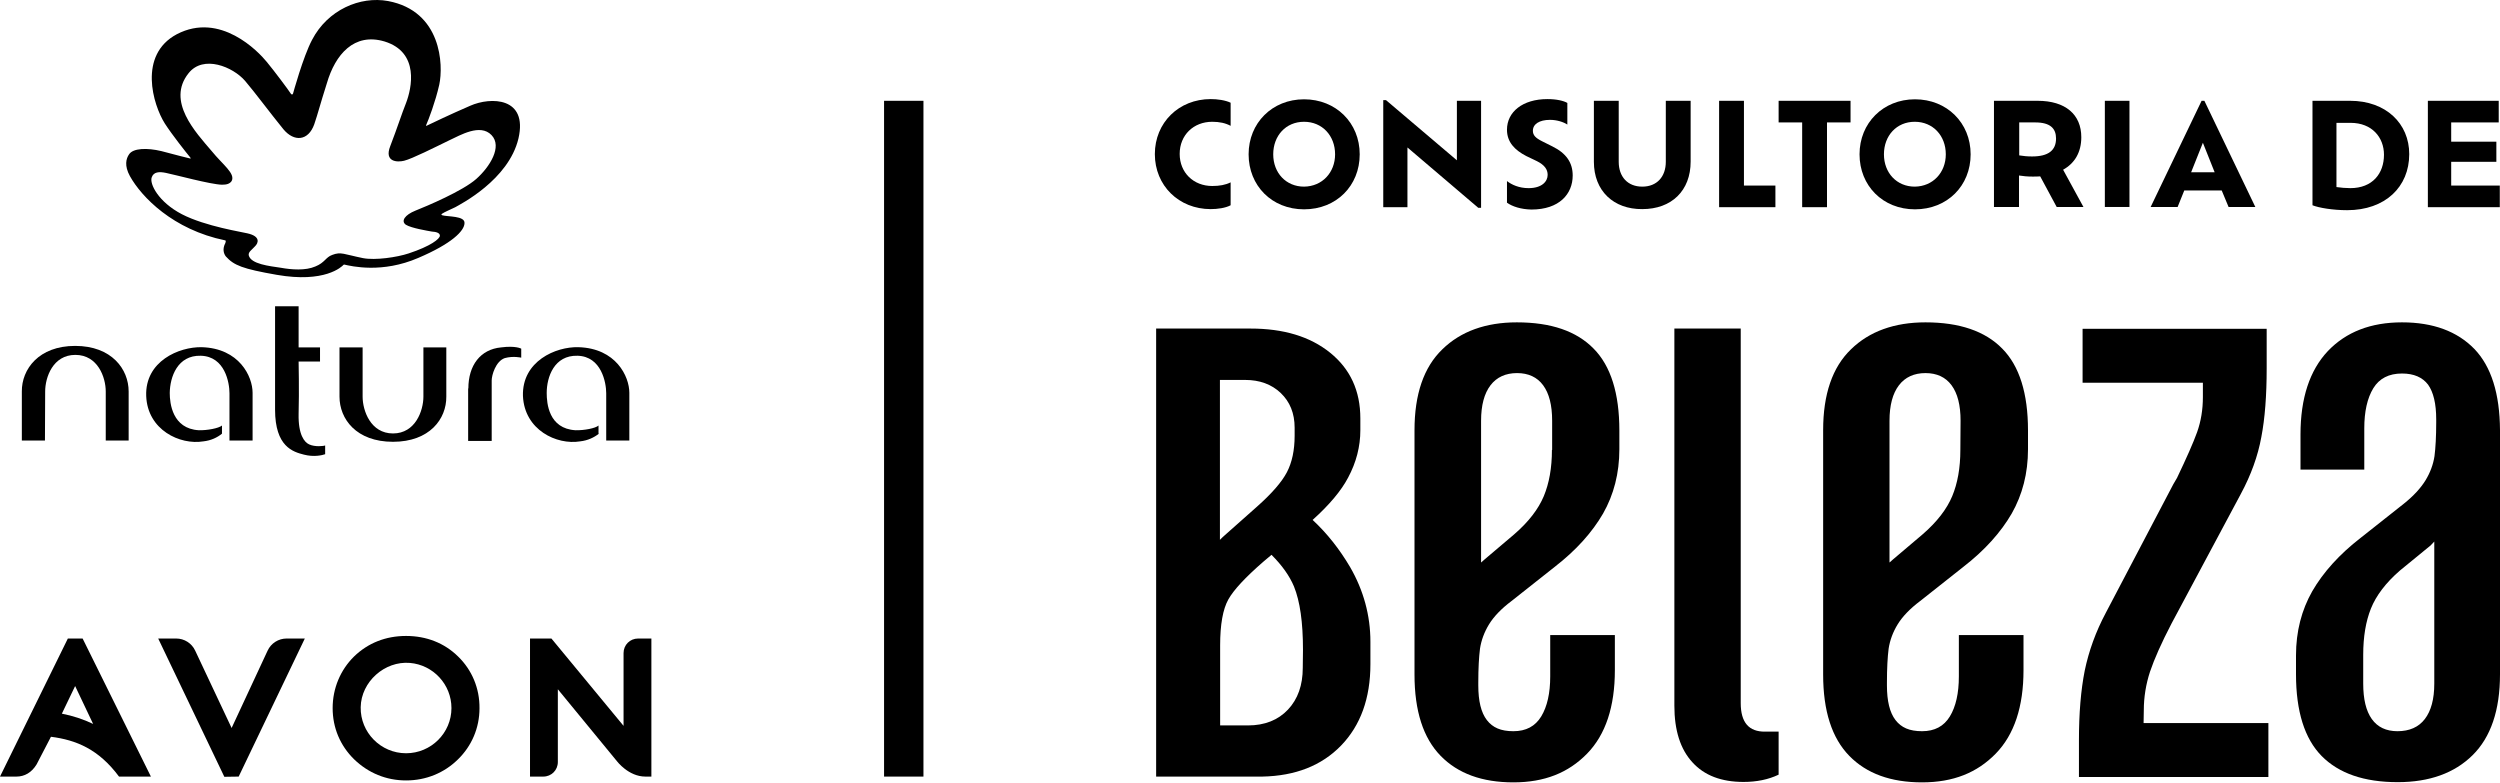
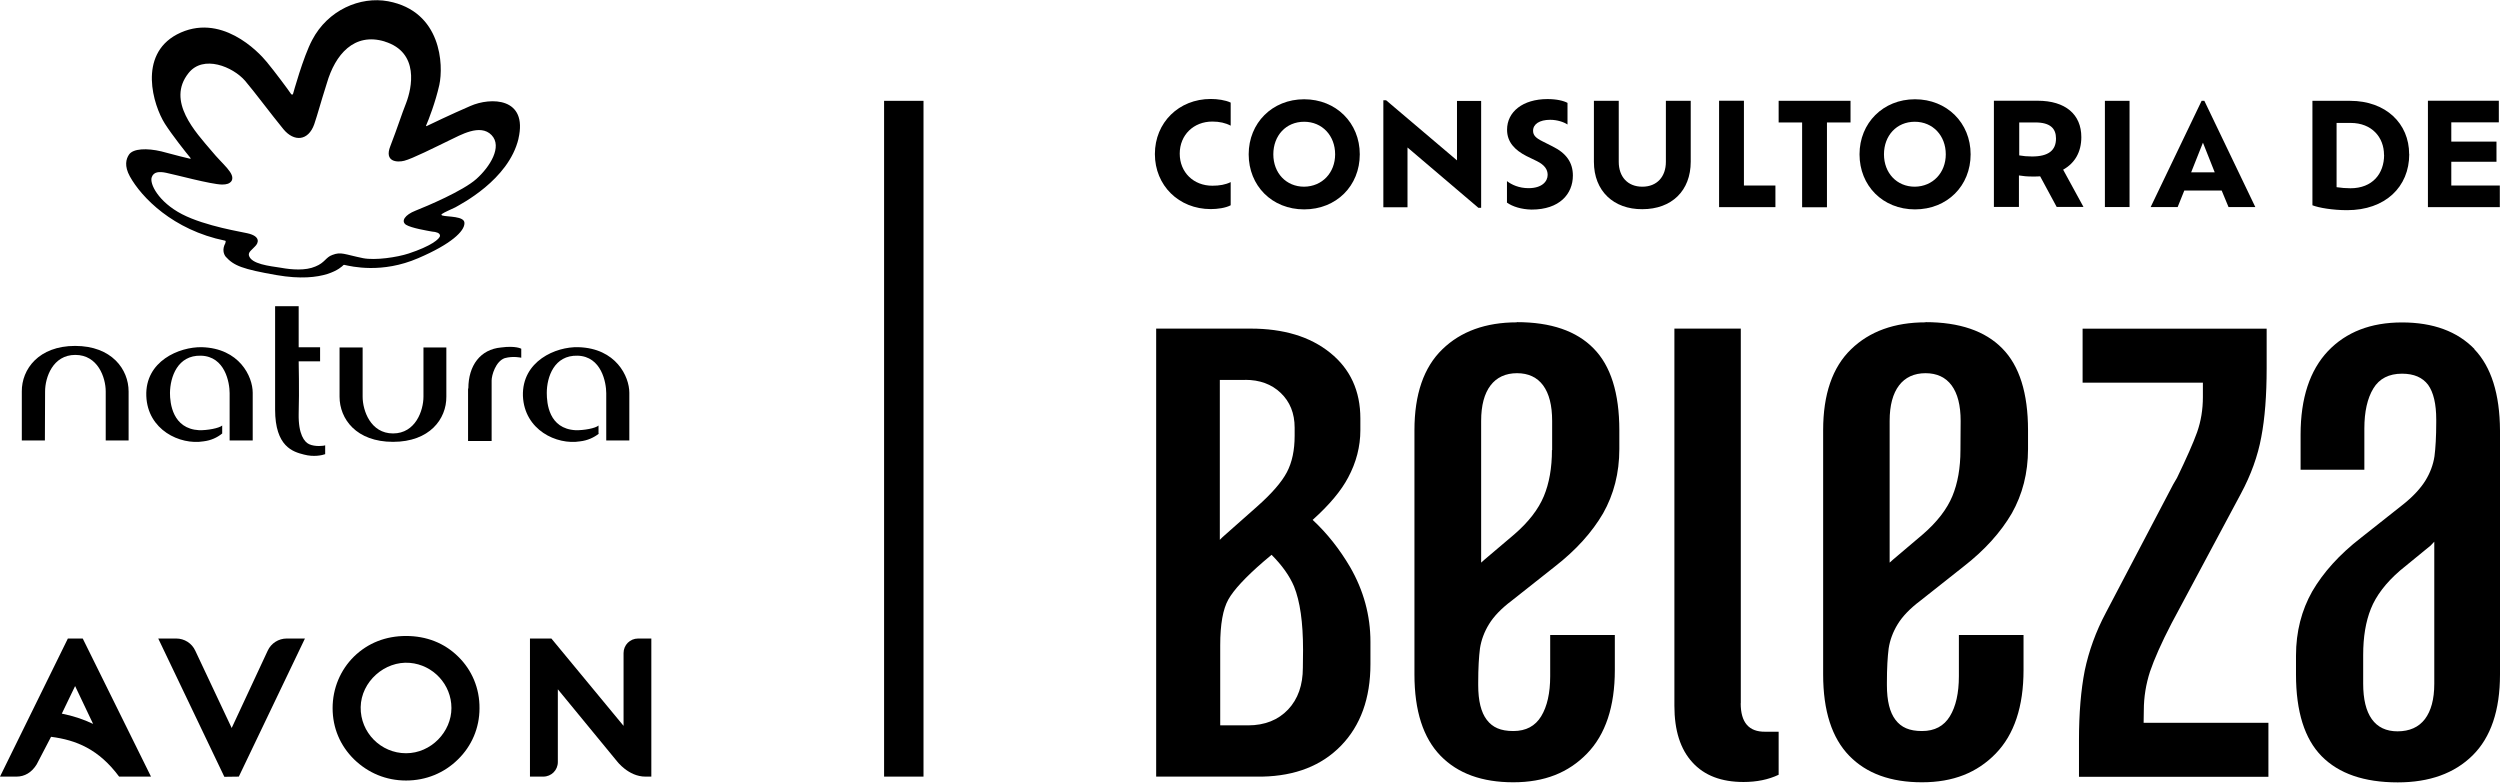
- <svg xmlns="http://www.w3.org/2000/svg" id="Layer_1" width="1167.9" height="365.49" viewBox="0 0 1167.9 365.49">
-   <rect x="413" y="47.09" width="18.4" height="315.7" />
-   <g>
+ <svg xmlns="http://www.w3.org/2000/svg" id="Camada_2" width="255.63" height="80" viewBox="0 0 255.63 80">
+   <g id="Layer_1">
+     <rect x="90.4" y="10.31" width="4.03" height="69.1" />
    <g>
-       <path d="m574.9,95.89c-2.4,1.3-6.2,1.8-9.3,1.8-14.9,0-26.1-11-26.1-25.7s11.2-25.7,26.1-25.7c3.1,0,6.8.5,9.3,1.7v10.8c-2.4-1.3-5.2-1.9-8.6-1.9-8.7,0-15.2,6.2-15.2,15s6.5,15,15.2,15c3.4,0,6.2-.5,8.6-1.7v10.7Z" />
-       <path d="m583.3,72.09c0-14.6,11-25.7,25.9-25.7s26,11,26,25.7-10.9,25.7-26,25.7-25.9-11.1-25.9-25.7Zm40.4,0c0-8.7-6-15.2-14.5-15.2s-14.4,6.5-14.4,15.2,6,15.1,14.4,15.1c8.5-.1,14.5-6.6,14.5-15.1Z" />
-       <path d="m691.9,47.09v50h-1.3l-33.1-28.2v27.9h-11.3v-50h1.3l33.1,28.1v-27.8h11.3Z" />
-       <path d="m704,94.69v-10.1c2.2,1.7,5.6,3.3,10.1,3.3,6.2,0,8.9-3.1,8.9-6.2,0-2.5-1.4-4.6-5-6.4l-5-2.4c-5.4-2.8-9-6.5-9-12.3,0-8.3,7.3-14.3,18.9-14.3,4.3,0,7.6.8,9.3,1.8v10.1c-1.8-1.2-4.9-2.2-8.1-2.2-5,0-8,2-8,5.1,0,2.1,1.3,3.4,4.3,4.9l4.8,2.4c6.5,3.2,9.5,7.6,9.5,13.6,0,8.6-6.2,15.9-19.3,15.9-4.8-.1-8.9-1.4-11.4-3.2Z" />
-       <path d="m744.6,75.59v-28.5h11.6v28.5c0,6.9,4.1,11.6,11,11.6s11-4.7,11-11.6v-28.5h11.6v28.4c0,13.6-8.9,22.2-22.6,22.2-13.4.1-22.6-8.5-22.6-22.1Z" />
-       <path d="m829.4,86.69v10.1h-26.3v-49.7h11.6v39.6h14.7Z" />
-       <path d="m841.9,57.19h-11v-10.1h33.6v10.1h-11v39.6h-11.6v-39.6Z" />
-       <path d="m868.7,72.09c0-14.6,11-25.7,25.9-25.7s26,11,26,25.7-10.9,25.7-26,25.7-25.9-11.1-25.9-25.7Zm40.3,0c0-8.7-6-15.2-14.5-15.2s-14.4,6.5-14.4,15.2,6,15.1,14.4,15.1c8.5-.1,14.5-6.6,14.5-15.1Z" />
-       <path d="m960.8,96.69l-7.7-14.3c-1.1.1-2.3.1-3.6.1-2.4,0-4.4-.2-6.3-.5v14.7h-11.7v-49.6h20.4c13,0,20.4,6.4,20.4,17,0,7.1-3.1,12.2-8.5,15.2l9.5,17.4h-12.5Zm-.3-32c0-4.6-2.6-7.5-9.7-7.5h-7.5v15.4c1.8.3,3.8.5,6,.5,7.7,0,11.2-2.9,11.2-8.4Z" />
-       <path d="m983.3,47.09h11.5v49.6h-11.5v-49.6Z" />
-       <path d="m1037.9,88.99h-17.5l-3.1,7.7h-12.6l23.8-49.6h1.3l23.8,49.6h-12.5l-3.2-7.7Zm-8.8-22.3l-5.5,13.8h11l-5.5-13.8Z" />
-     </g>
-     <path d="m1125.5,71.99c0,15.4-11.3,26.2-29,26.2-6.7,0-13.2-1.1-16.2-2.3v-48.8h17.6c16.7,0,27.6,10.6,27.6,24.9Zm-11.8.3c0-8.1-5.6-14.9-15.6-14.9h-6.6v30c2.1.3,4.4.5,6.5.5,10.3,0,15.7-6.8,15.7-15.6Z" />
-     <path d="m1167.8,86.69v10.1h-33.6v-49.7h33.1v10.1h-22.2v9h21.1v9.4h-21.1v11.1h22.7Z" />
-     <path d="m613.2,242.89c7.9-7.1,13.4-13.7,16.6-19.8,3.8-7.1,5.7-14.5,5.7-22.1v-5.5c0-12.9-4.7-23.1-14.1-30.7-9.4-7.6-21.8-11.3-37.2-11.3h-44.1v209.3h49.6c15.4-.3,27.7-5.1,36.8-14.5,9.1-9.4,13.7-22.1,13.7-38v-10.5c0-12.3-3.2-24-9.5-34.9-4.9-8.3-10.7-15.7-17.5-22Zm-31.5-65.4c6.7,0,12.3,2,16.6,6.1s6.5,9.5,6.5,16.2v3.8c0,6.7-1.2,12.4-3.6,17-2.4,4.6-7.1,10-14.1,16.2l-15.1,13.4c-.7.6-1.4,1.3-2.1,2v-74.7h11.8Zm26.9,134.5c0,8.1-2.3,14.6-6.9,19.5-4.6,4.9-10.9,7.4-18.7,7.4h-13v-37.4c0-9.8,1.3-16.9,3.8-21.4s8-10.4,16.4-17.7l3.8-3.2c4.9,4.9,8.4,9.8,10.5,14.8,2.8,6.9,4.2,16.7,4.2,29.6l-.1,8.4h0Z" />
-     <path d="m708.6,150.59c-14.5,0-26.2,4.2-34.8,12.6-8.7,8.4-13,21-13,37.8v114.1c0,17.1,4.1,29.7,12.2,38,8.1,8.3,19.4,12.4,34,12.4s25.7-4.5,34.4-13.4c8.7-8.9,13-22,13-39v-16.4h-30.2v19.3c0,7.8-1.4,14.1-4.2,18.7s-7.1,6.9-13,6.9-9.7-1.7-12.4-5.2-4-8.9-4-16.2v-1.3c0-6.7.3-12,.8-15.9.6-3.9,2-7.7,4.2-11.3,2.2-3.6,5.7-7.3,10.5-10.9l20.1-15.9c10.1-7.8,17.6-16.2,22.7-25,5-8.8,7.6-18.8,7.6-30v-8.8c0-17.3-4-30.1-12-38.2-8-8.2-19.9-12.3-35.9-12.3Zm16.4,59.6c0,8.4-1.3,15.6-3.8,21.6s-7.1,12-13.8,17.8l-13.8,11.7c-.6.5-1.2,1-1.7,1.5v-66.2c0-7.3,1.5-12.8,4.4-16.6,2.9-3.8,7.1-5.7,12.4-5.7s9.4,1.9,12.2,5.7c2.8,3.8,4.2,9.3,4.2,16.6v13.6h-.1Z" />
-     <path d="m813.2,328.49v-175h-31v176.2c0,11.5,2.8,20.3,8.4,26.4,5.6,6.2,13.6,9.2,23.9,9.2,6.1,0,11.6-1.1,16.4-3.4v-20.1h-6.3c-7.6.1-11.4-4.3-11.4-13.3Z" />
-     <path d="m899.5,150.59c-14.5,0-26.2,4.2-34.8,12.6-8.7,8.4-13,21-13,37.8v114.1c0,17.1,4.1,29.7,12.2,38s19.4,12.4,34,12.4,25.7-4.5,34.4-13.4c8.7-8.9,13-22,13-39v-16.4h-30.2v19.3c0,7.8-1.4,14.1-4.2,18.7-2.8,4.6-7.1,6.9-13,6.9s-9.7-1.7-12.4-5.2c-2.7-3.5-4-8.9-4-16.2v-1.3c0-6.7.3-12,.8-15.9.6-3.9,2-7.7,4.2-11.3,2.2-3.6,5.7-7.3,10.5-10.9l20.1-15.9c10.1-7.8,17.6-16.2,22.7-25,5-8.8,7.6-18.8,7.6-30v-8.8c0-17.3-4-30.1-12-38.2-8-8.2-20-12.3-35.9-12.3Zm16.3,59.6c0,8.4-1.3,15.6-3.8,21.6s-7.1,12-13.8,17.8l-13.8,11.7c-.6.5-1.2,1-1.7,1.5v-66.2c0-7.3,1.5-12.8,4.4-16.6,2.9-3.8,7.1-5.7,12.4-5.7s9.4,1.9,12.2,5.7c2.8,3.8,4.2,9.3,4.2,16.6l-.1,13.6h0Z" />
-     <path d="m1001.5,331.79c0-6.1,1-12.2,2.9-18,2-5.9,5.3-13.4,10.1-22.6l32.3-60.4c4.8-8.9,8-17.8,9.6-26.6,1.7-8.8,2.5-19.5,2.5-32.1v-18.5h-86v25.2h56.2v6.7c0,5.9-.9,11.3-2.7,16.4-1.8,5-5,12.2-9.4,21.4l-1.7,2.9-31.5,60c-4.8,9-8,18-9.9,27.1-1.8,9.1-2.7,19.9-2.7,32.5v17.2h88.5v-25.2h-58.3l.1-6h0Z" />
-     <path d="m1155.9,162.99c-8-8.2-19.2-12.4-33.8-12.4s-26.1,4.5-34.6,13.4c-8.5,9-12.8,22-12.8,39v16.4h29.8v-19.3c0-7.8,1.4-14.1,4.2-18.7,2.8-4.6,7.3-6.9,13.4-6.9,5.6,0,9.6,1.8,12.2,5.2,2.5,3.5,3.8,8.9,3.8,16.2v1.3c0,6.7-.3,12-.8,15.9-.6,3.9-2,7.7-4.2,11.3-2.2,3.6-5.6,7.3-10.1,10.9l-20.1,15.9c-10.1,7.8-17.6,16.2-22.7,25-5,8.8-7.6,18.8-7.6,30v8.8c0,17.3,4,30.1,12,38.2,8,8.1,19.8,12.2,35.5,12.2,14.8,0,26.5-4.2,35-12.6,8.5-8.4,12.8-21,12.8-37.8v-114c-.1-17.1-4.1-29.8-12-38Zm-23.1,172.9c-2.9,3.8-7.2,5.7-12.8,5.7-5.3,0-9.3-1.9-12-5.7-2.7-3.8-4-9.3-4-16.6v-13.4c0-8.4,1.2-15.6,3.6-21.6s6.9-12,13.6-17.8l14.3-11.7c.6-.6,1.1-1.1,1.7-1.8v66.4c0,7.2-1.5,12.7-4.4,16.5Z" />
-   </g>
-   <g>
-     <g>
-       <path d="m104.8,362.89l-30.9-64.6h8.4c3.8,0,7.3,2.2,8.9,5.7l17,36.1,16.8-36.1c1.6-3.5,5.1-5.7,8.9-5.7h8.5l-30.9,64.5-6.7.1h0Z" />
-       <path d="m38.6,298.29h-6.9L0,362.79h7.7c3.8,0,7.1-1.9,9.4-5.7l6.7-12.9c11.8,1.5,22.3,5.8,31.8,18.6h14.9l-31.9-64.5Zm-3.5,22.2l8.4,17.7c-4.6-2.2-9.5-3.8-14.6-4.8l6.2-12.9Z" />
-       <path d="m298.1,298.29c-3.8,0-6.8,3-6.8,6.8v34l-33.7-40.8h-10v64.5h6.2c3.8,0,6.8-3,6.8-6.8v-34l27.6,33.6s5.4,7.2,13.3,7.2h2.8v-64.5h-6.2Z" />
-       <path d="m189.7,351.89c-11.8,0-21.4-9.7-21.2-21.5.2-11.9,11.2-21.7,23-20.7,10.8.9,19.4,10,19.4,21.1,0,11.6-9.5,21.1-21.2,21.1m24.3-45.2c-6.4-6.3-14.8-9.6-24.3-9.6s-17.8,3.3-24.3,9.6c-6.4,6.3-10,14.9-10,24.1s3.5,17.5,10,23.9c6.6,6.4,15,9.9,24.3,9.9s17.8-3.5,24.2-9.8c6.5-6.3,10.1-14.8,10.1-23.9.1-9.3-3.5-17.9-10-24.2" />
+       <g>
+         <path d="m125.84,20.99c-.53.28-1.36.39-2.04.39-3.26,0-5.71-2.41-5.71-5.63s2.45-5.63,5.71-5.63c.68,0,1.49.11,2.04.37v2.36c-.53-.28-1.14-.42-1.88-.42-1.9,0-3.33,1.36-3.33,3.28s1.42,3.28,3.33,3.28c.74,0,1.36-.11,1.88-.37v2.34Z" />
+         <path d="m127.68,15.78c0-3.2,2.41-5.63,5.67-5.63s5.69,2.41,5.69,5.63-2.39,5.63-5.69,5.63-5.67-2.43-5.67-5.63Zm8.84,0c0-1.9-1.31-3.33-3.17-3.33s-3.15,1.42-3.15,3.33,1.31,3.31,3.15,3.31c1.86-.02,3.17-1.44,3.17-3.31Z" />
+         <path d="m151.45,10.31v10.94h-.28l-7.25-6.17v6.11h-2.47v-10.94h.28l7.25,6.15v-6.08h2.47Z" />
+         <path d="m154.09,20.73v-2.21c.48.37,1.23.72,2.21.72,1.36,0,1.95-.68,1.95-1.36,0-.55-.31-1.01-1.09-1.4l-1.09-.53c-1.18-.61-1.97-1.42-1.97-2.69,0-1.82,1.6-3.13,4.14-3.13.94,0,1.66.18,2.04.39v2.21c-.39-.26-1.07-.48-1.77-.48-1.09,0-1.75.44-1.75,1.12,0,.46.28.74.94,1.07l1.05.53c1.42.7,2.08,1.66,2.08,2.98,0,1.88-1.36,3.48-4.22,3.48-1.05-.02-1.95-.31-2.5-.7Z" />
+         <path d="m162.98,16.55v-6.24h2.54v6.24c0,1.51.9,2.54,2.41,2.54s2.41-1.03,2.41-2.54v-6.24h2.54v6.22c0,2.98-1.95,4.86-4.95,4.86-2.93.02-4.95-1.86-4.95-4.84Z" />
+         <path d="m181.54,18.97v2.21h-5.76v-10.88h2.54v8.67h3.22Z" />
+         <path d="m184.28,12.52h-2.41v-2.21h7.35v2.21h-2.41v8.67h-2.54s0-8.67,0-8.67Z" />
+         <path d="m190.14,15.78c0-3.2,2.41-5.63,5.67-5.63s5.69,2.41,5.69,5.63-2.39,5.63-5.69,5.63-5.67-2.43-5.67-5.63Zm8.82,0c0-1.9-1.31-3.33-3.17-3.33s-3.15,1.42-3.15,3.33,1.31,3.31,3.15,3.31c1.86-.02,3.17-1.44,3.17-3.31Z" />
+         <path d="m210.3,21.16l-1.69-3.13c-.24.02-.5.02-.79.02-.53,0-.96-.04-1.38-.11v3.22h-2.56v-10.86h4.47c2.85,0,4.47,1.4,4.47,3.72,0,1.55-.68,2.67-1.86,3.33l2.08,3.81h-2.74Zm-.07-7c0-1.01-.57-1.64-2.12-1.64h-1.64v3.37c.39.07.83.11,1.31.11,1.69,0,2.45-.63,2.45-1.84Z" />
+         <path d="m215.23,10.31h2.52v10.86h-2.52v-10.86Z" />
+         <path d="m227.18,19.48h-3.83l-.68,1.69h-2.76l5.21-10.86h.28l5.21,10.86h-2.74l-.7-1.69h0Zm-1.93-4.88l-1.2,3.02h2.41l-1.2-3.02Z" />
+       </g>
+       <path d="m246.35,15.76c0,3.37-2.47,5.73-6.35,5.73-1.47,0-2.89-.24-3.55-.5v-10.68h3.85c3.66,0,6.04,2.32,6.04,5.45Zm-2.58.07c0-1.77-1.23-3.26-3.41-3.26h-1.44v6.57c.46.07.96.11,1.42.11,2.25,0,3.44-1.49,3.44-3.41Z" />
+       <path d="m255.61,18.97v2.21h-7.35v-10.88h7.25v2.21h-4.86v1.97h4.62v2.06h-4.62v2.43h4.97Z" />
+       <path d="m134.22,53.16c1.73-1.55,2.93-3,3.63-4.33.83-1.55,1.25-3.17,1.25-4.84v-1.2c0-2.82-1.03-5.06-3.09-6.72-2.06-1.66-4.77-2.47-8.14-2.47h-9.65v45.81h10.86c3.37-.07,6.06-1.12,8.05-3.17s3-4.84,3-8.32v-2.3c0-2.69-.7-5.25-2.08-7.64-1.07-1.82-2.34-3.44-3.83-4.82Zm-6.89-14.32c1.47,0,2.69.44,3.63,1.34s1.42,2.08,1.42,3.55v.83c0,1.47-.26,2.71-.79,3.72-.53,1.01-1.55,2.19-3.09,3.55l-3.31,2.93c-.15.13-.31.28-.46.44v-16.35h2.58,0Zm5.89,29.44c0,1.77-.5,3.2-1.51,4.27-1.01,1.07-2.39,1.62-4.09,1.62h-2.85v-8.19c0-2.15.28-3.7.83-4.68s1.75-2.28,3.59-3.87l.83-.7c1.07,1.07,1.84,2.15,2.3,3.24.61,1.51.92,3.66.92,6.48l-.02,1.84h0Z" />
+       <path d="m155.1,32.96c-3.17,0-5.73.92-7.62,2.76-1.9,1.84-2.85,4.6-2.85,8.27v24.97c0,3.74.9,6.5,2.67,8.32,1.77,1.82,4.25,2.71,7.44,2.71s5.63-.98,7.53-2.93,2.85-4.82,2.85-8.54v-3.59h-6.61v4.22c0,1.71-.31,3.09-.92,4.09s-1.55,1.51-2.85,1.51-2.12-.37-2.71-1.14-.88-1.95-.88-3.55v-.28c0-1.47.07-2.63.18-3.48.13-.85.44-1.69.92-2.47.48-.79,1.25-1.6,2.3-2.39l4.4-3.48c2.21-1.71,3.85-3.55,4.97-5.47,1.09-1.93,1.66-4.12,1.66-6.57v-1.93c0-3.79-.88-6.59-2.63-8.36-1.75-1.79-4.36-2.69-7.86-2.69h0Zm3.59,13.05c0,1.84-.28,3.41-.83,4.73s-1.55,2.63-3.02,3.9l-3.02,2.56c-.13.11-.26.22-.37.33v-14.49c0-1.6.33-2.8.96-3.63s1.55-1.25,2.71-1.25,2.06.42,2.67,1.25.92,2.04.92,3.63v2.98h-.02Z" />
+       <path d="m178,71.9v-38.3h-6.79v38.57c0,2.52.61,4.44,1.84,5.78,1.23,1.36,2.98,2.01,5.23,2.01,1.34,0,2.54-.24,3.59-.74v-4.4h-1.38c-1.66.02-2.5-.94-2.5-2.91h0Z" />
+       <path d="m196.89,32.96c-3.17,0-5.73.92-7.62,2.76-1.9,1.84-2.85,4.6-2.85,8.27v24.97c0,3.74.9,6.5,2.67,8.32s4.25,2.71,7.44,2.71,5.63-.98,7.53-2.93,2.85-4.82,2.85-8.54v-3.59h-6.61v4.22c0,1.71-.31,3.09-.92,4.09s-1.55,1.51-2.85,1.51-2.12-.37-2.71-1.14-.88-1.95-.88-3.55v-.28c0-1.47.07-2.63.18-3.48.13-.85.44-1.69.92-2.47.48-.79,1.25-1.6,2.3-2.39l4.4-3.48c2.21-1.71,3.85-3.55,4.97-5.47,1.09-1.93,1.66-4.12,1.66-6.57v-1.93c0-3.79-.88-6.59-2.63-8.36-1.75-1.79-4.38-2.69-7.86-2.69h0Zm3.57,13.05c0,1.84-.28,3.41-.83,4.73s-1.55,2.63-3.02,3.9l-3.02,2.56c-.13.11-.26.22-.37.33v-14.49c0-1.6.33-2.8.96-3.63s1.55-1.25,2.71-1.25,2.06.42,2.67,1.25.92,2.04.92,3.63l-.02,2.98h0Z" />
+       <path d="m219.21,72.62c0-1.34.22-2.67.63-3.94.44-1.29,1.16-2.93,2.21-4.95l7.07-13.22c1.05-1.95,1.75-3.9,2.1-5.82.37-1.93.55-4.27.55-7.03v-4.05h-18.82v5.52h12.3v1.47c0,1.29-.2,2.47-.59,3.59-.39,1.09-1.09,2.67-2.06,4.68l-.37.63-6.89,13.13c-1.05,1.97-1.75,3.94-2.17,5.93-.39,1.99-.59,4.36-.59,7.11v3.76h19.37v-5.52h-12.76l.02-1.31h0Z" />
+       <path d="m253.01,35.68c-1.75-1.79-4.2-2.71-7.4-2.71s-5.71.98-7.57,2.93c-1.86,1.97-2.8,4.82-2.8,8.54v3.59h6.52v-4.22c0-1.71.31-3.09.92-4.09.61-1.01,1.6-1.51,2.93-1.51,1.23,0,2.1.39,2.67,1.14.55.77.83,1.95.83,3.55v.28c0,1.47-.07,2.63-.18,3.48-.13.85-.44,1.69-.92,2.47s-1.23,1.6-2.21,2.39l-4.4,3.48c-2.21,1.71-3.85,3.55-4.97,5.47-1.09,1.93-1.66,4.12-1.66,6.57v1.93c0,3.79.88,6.59,2.63,8.36s4.33,2.67,7.77,2.67c3.24,0,5.8-.92,7.66-2.76s2.8-4.6,2.8-8.27v-24.95c-.02-3.74-.9-6.52-2.63-8.32h0Zm-5.06,37.85c-.63.83-1.58,1.25-2.8,1.25-1.16,0-2.04-.42-2.63-1.25-.59-.83-.88-2.04-.88-3.63v-2.93c0-1.84.26-3.41.79-4.73s1.51-2.63,2.98-3.9l3.13-2.56c.13-.13.24-.24.37-.39v14.53c0,1.58-.33,2.78-.96,3.61h0Z" />
    </g>
    <g>
-       <path d="m35.1,161.59c17.1,0,25,10.9,25,21.3v22.9h-10.7v-22.9c0-6.6-3.7-17.1-14.2-17.1s-14.1,10.5-14.1,17.1-.1,22.9-.1,22.9h-10.8v-22.9c-.1-10.4,7.9-21.3,24.9-21.3" />
-       <path d="m183.6,206.39c-17.2,0-25-10.7-25-21.1v-23h10.8v23c0,6.5,3.7,17.2,14.2,17.2s14.2-10.7,14.2-17.2v-23h10.7v23c.1,10.4-7.8,21.1-24.9,21.1" />
-       <path d="m103.7,202.59c-2.2,1.8-5.1,3.2-8.7,3.6-10.9,1.8-26.1-5.3-26.7-21.2-.6-16.3,15.4-23,25.9-22.8,17.6.5,23.8,13.7,23.8,21.3v22.3h-10.8v-22.1c0-4.9-2.1-17.2-13.4-17.5-10.9-.3-14.4,9.9-14.5,17.4,0,4.8,1.2,16.7,13.6,17.4,3.8.1,9.3-.9,10.8-2.2v3.8Z" />
-       <path d="m151.9,212.19c-1.4.5-5.3,1.4-9.9.2-5.1-1.3-13.5-3.7-13.5-21v-48.3h11v19.2h10v6.6h-10s.3,13.7,0,24.5c-.2,9.7,2.7,13.2,4.9,14.2,2.7,1.3,7,.8,7.5.5v4.1Z" />
-       <path d="m218.8,181.49c0-10.8,5.6-18.3,15.3-19.2,6.9-.9,9.4.6,9.4.6v4.2s-3.7-.9-7.7.2c-4.3,1.5-6.1,8.1-6.1,10.4v28.3h-11v-24.5" />
-       <path d="m279.8,202.59c-2.3,1.8-5.2,3.2-8.8,3.6-10.9,1.8-26-5.3-26.7-21.2-.5-16.3,15.4-23.1,25.9-22.8,17.6.5,23.8,13.7,23.8,21.3v22.3h-10.8v-22.1c0-4.9-2.2-17.2-13.4-17.5-10.9-.3-14.4,9.9-14.4,17.4,0,4.8.9,16.7,13.5,17.4,3.9.1,9.3-.9,10.7-2.2v3.8h.2Z" />
-       <path d="m179.7,19.39c-14.3-4.3-23.1,6.1-27,19.5-3.4,10.7-4,13.6-5.9,19.2-2.8,7.8-9.4,8.3-14.4,2.3-5.8-7.1-13.6-17.6-17.9-22.6-5.7-6.6-19.5-12.3-26.4-3.6-10.5,13.1,3.4,27.7,10.8,36.4,5.1,6.3,11.2,10.5,9.3,14-.9,1.3-2.3,1.7-4.5,1.7-5.2-.1-22.1-4.7-26.1-5.5-3.3-.7-5.8-.5-6.7,2-1.2,3,3.1,11.6,14.1,17.3,11,5.7,28.8,8.4,30.5,8.9,6.4,1.4,5.2,4.6,3.6,6.1-1.4,1.6-3.2,2.6-2.9,4.2,1,4.1,9.7,5,15,5.8,5,.9,11.5,1.4,16.1-.6,4.5-1.8,4.8-4.3,7.9-5.4,4.1-1.6,5.5-.3,14.4,1.5,5.7,1.1,15.9-.4,21.3-2.2,10.3-3.4,14.6-6.8,14.6-8.3,0-1.3-1.8-1.8-3.7-1.9-2.2-.4-9.6-1.6-12.2-3.2-2.4-1.7-.5-4.6,4.5-6.6,5.3-2.1,22.1-9.2,28.4-14.8,6.3-5.6,12.3-15.1,7.1-20.5-5.3-5.5-14.6.1-19.6,2.4-6.8,3.3-17.5,8.7-21.2,9.6-3.2.8-9.4.6-6.5-6.8,3.5-9.1,5.2-14.7,7.4-20.2,2.6-6.8,6.4-23.6-10-28.7m62.5,45.3c-4.6,19.4-27.3,30.8-29.5,32.1-2.3,1.1-5.1,2.3-6.1,3-.4.3-.7.5.1.8,2.4.7,10.5.2,10.3,3.6,0,3.7-6.1,9.7-21.6,16.3-16.9,7.3-31.1,3.9-34.6,3.1l-.3.1c-.9,1-8.8,8.6-31.2,4.7-16-2.8-20-4.4-23.8-8.6-1-1.3-1.7-3.5-.2-6.3.2-.7.3-1.1-.1-1.2-24.4-5-39.1-20.3-44.5-30-2.7-4.9-1.8-8.2-.4-10.2,1.9-2.9,8.4-3.1,15.1-1.5,7.4,2,11.6,3,13.2,3.4.5.2.6,0,.3-.4-1.9-2.3-8.5-10.6-11.9-15.9-5.5-8.7-12.6-32,5.6-41.7,20.3-10.6,38.1,8.1,42,12.9,3.5,4.2,10.5,13.6,11,14.5.9,1.5,1.3.3,1.3.3,0,0,4.7-17.2,8.9-25.1C153.1,4.59,168.2-1.91,181.3.49c25,4.7,25.9,29.9,23.9,39.1-1.8,8-5.1,16.6-6.1,18.8-.2.4,0,.5.3.3,1.9-.9,10.8-5.2,20.3-9.3,9.5-4.2,27-4.1,22.5,15.3" />
+       <g>
+         <path d="m22.94,79.43l-6.76-14.14h1.84c.83,0,1.6.48,1.95,1.25l3.72,7.9,3.68-7.9c.35-.77,1.12-1.25,1.95-1.25h1.86l-6.76,14.12-1.47.02h0Z" />
+         <path d="m8.45,65.29h-1.51l-6.94,14.12h1.69c.83,0,1.55-.42,2.06-1.25l1.47-2.82c2.58.33,4.88,1.27,6.96,4.07h3.26l-6.98-14.12Zm-.77,4.86l1.84,3.87c-1.01-.48-2.08-.83-3.2-1.05,0,0,1.36-2.82,1.36-2.82Z" />
+         <path d="m65.25,65.29c-.83,0-1.49.66-1.49,1.49v7.44l-7.38-8.93h-2.19v14.12h1.36c.83,0,1.49-.66,1.49-1.49v-7.44l6.04,7.35s1.18,1.58,2.91,1.58h.61v-14.12s-1.36,0-1.36,0Z" />
+         <path d="m41.52,77.02c-2.58,0-4.68-2.12-4.64-4.71.04-2.6,2.45-4.75,5.03-4.53,2.36.2,4.25,2.19,4.25,4.62s-2.08,4.62-4.64,4.62m5.32-9.89c-1.4-1.38-3.24-2.1-5.32-2.1s-3.9.72-5.32,2.1c-1.4,1.38-2.19,3.26-2.19,5.28s.77,3.83,2.19,5.23c1.44,1.4,3.28,2.17,5.32,2.17s3.9-.77,5.3-2.15c1.42-1.38,2.21-3.24,2.21-5.23.02-2.04-.77-3.92-2.19-5.3" />
+       </g>
+       <g>
+         <path d="m7.68,35.37c3.74,0,5.47,2.39,5.47,4.66v5.01h-2.34v-5.01c0-1.44-.81-3.74-3.11-3.74s-3.09,2.3-3.09,3.74-.02,5.01-.02,5.01h-2.36v-5.01c-.02-2.28,1.73-4.66,5.45-4.66" />
+         <path d="m40.19,45.18c-3.76,0-5.47-2.34-5.47-4.62v-5.03h2.36v5.03c0,1.42.81,3.76,3.11,3.76s3.11-2.34,3.11-3.76v-5.03h2.34v5.03c.02,2.28-1.71,4.62-5.45,4.62" />
+         <path d="m22.7,44.34c-.48.39-1.12.7-1.9.79-2.39.39-5.71-1.16-5.84-4.64-.13-3.57,3.37-5.03,5.67-4.99,3.85.11,5.21,3,5.21,4.66v4.88h-2.36v-4.84c0-1.07-.46-3.76-2.93-3.83-2.39-.07-3.15,2.17-3.17,3.81,0,1.05.26,3.66,2.98,3.81.83.02,2.04-.2,2.36-.48v.83Z" />
+         <path d="m33.25,46.44c-.31.11-1.16.31-2.17.04-1.12-.28-2.95-.81-2.95-4.6v-10.57h2.41v4.2h2.19v1.44h-2.19s.07,3,0,5.36c-.04,2.12.59,2.89,1.07,3.11.59.28,1.53.18,1.64.11v.9Z" />
+         <path d="m47.89,39.73c0-2.36,1.23-4.01,3.35-4.2,1.51-.2,2.06.13,2.06.13v.92s-.81-.2-1.69.04c-.94.33-1.34,1.77-1.34,2.28v6.19h-2.41v-5.36" />
+         <path d="m61.24,44.34c-.5.39-1.14.7-1.93.79-2.39.39-5.69-1.16-5.84-4.64-.11-3.57,3.37-5.06,5.67-4.99,3.85.11,5.21,3,5.21,4.66v4.88h-2.36v-4.84c0-1.07-.48-3.76-2.93-3.83-2.39-.07-3.15,2.17-3.15,3.81,0,1.05.2,3.66,2.95,3.81.85.02,2.04-.2,2.34-.48v.83h.04,0Z" />
+         <path d="m39.33,4.24c-3.13-.94-5.06,1.34-5.91,4.27-.74,2.34-.88,2.98-1.29,4.2-.61,1.71-2.06,1.82-3.15.5-1.27-1.55-2.98-3.85-3.92-4.95-1.25-1.44-4.27-2.69-5.78-.79-2.3,2.87.74,6.06,2.36,7.97,1.12,1.38,2.45,2.3,2.04,3.06-.2.28-.5.37-.98.37-1.14-.02-4.84-1.03-5.71-1.2-.72-.15-1.27-.11-1.47.44-.26.66.68,2.54,3.09,3.79s6.3,1.84,6.68,1.95c1.4.31,1.14,1.01.79,1.34-.31.35-.7.57-.63.92.22.9,2.12,1.09,3.28,1.27,1.09.2,2.52.31,3.52-.13.98-.39,1.05-.94,1.73-1.18.9-.35,1.2-.07,3.15.33,1.25.24,3.48-.09,4.66-.48,2.25-.74,3.2-1.49,3.2-1.82,0-.28-.39-.39-.81-.42-.48-.09-2.1-.35-2.67-.7-.53-.37-.11-1.01.98-1.44,1.16-.46,4.84-2.01,6.22-3.24,1.38-1.23,2.69-3.31,1.55-4.49-1.16-1.2-3.2.02-4.29.53-1.49.72-3.83,1.9-4.64,2.1-.7.18-2.06.13-1.42-1.49.77-1.99,1.14-3.22,1.62-4.42.57-1.49,1.4-5.17-2.19-6.28m13.68,9.92c-1.01,4.25-5.98,6.74-6.46,7.03-.5.24-1.12.5-1.34.66-.09.07-.15.11.02.18.53.15,2.3.04,2.25.79,0,.81-1.34,2.12-4.73,3.57-3.7,1.6-6.81.85-7.57.68l-.07.02c-.2.22-1.93,1.88-6.83,1.03-3.5-.61-4.38-.96-5.21-1.88-.22-.28-.37-.77-.04-1.38.04-.15.07-.24-.02-.26-5.34-1.09-8.56-4.44-9.74-6.57-.59-1.07-.39-1.79-.09-2.23.42-.63,1.84-.68,3.31-.33,1.62.44,2.54.66,2.89.74.11.04.13,0,.07-.09-.42-.5-1.86-2.32-2.6-3.48-1.2-1.9-2.76-7,1.23-9.13,4.44-2.32,8.34,1.77,9.19,2.82.77.92,2.3,2.98,2.41,3.17.2.33.28.07.28.07,0,0,1.03-3.76,1.95-5.49,1.6-3.06,4.9-4.49,7.77-3.96,5.47,1.03,5.67,6.54,5.23,8.56-.39,1.75-1.12,3.63-1.34,4.12-.04.09,0,.11.07.07.42-.2,2.36-1.14,4.44-2.04,2.08-.92,5.91-.9,4.92,3.35" />
+       </g>
    </g>
  </g>
</svg>
